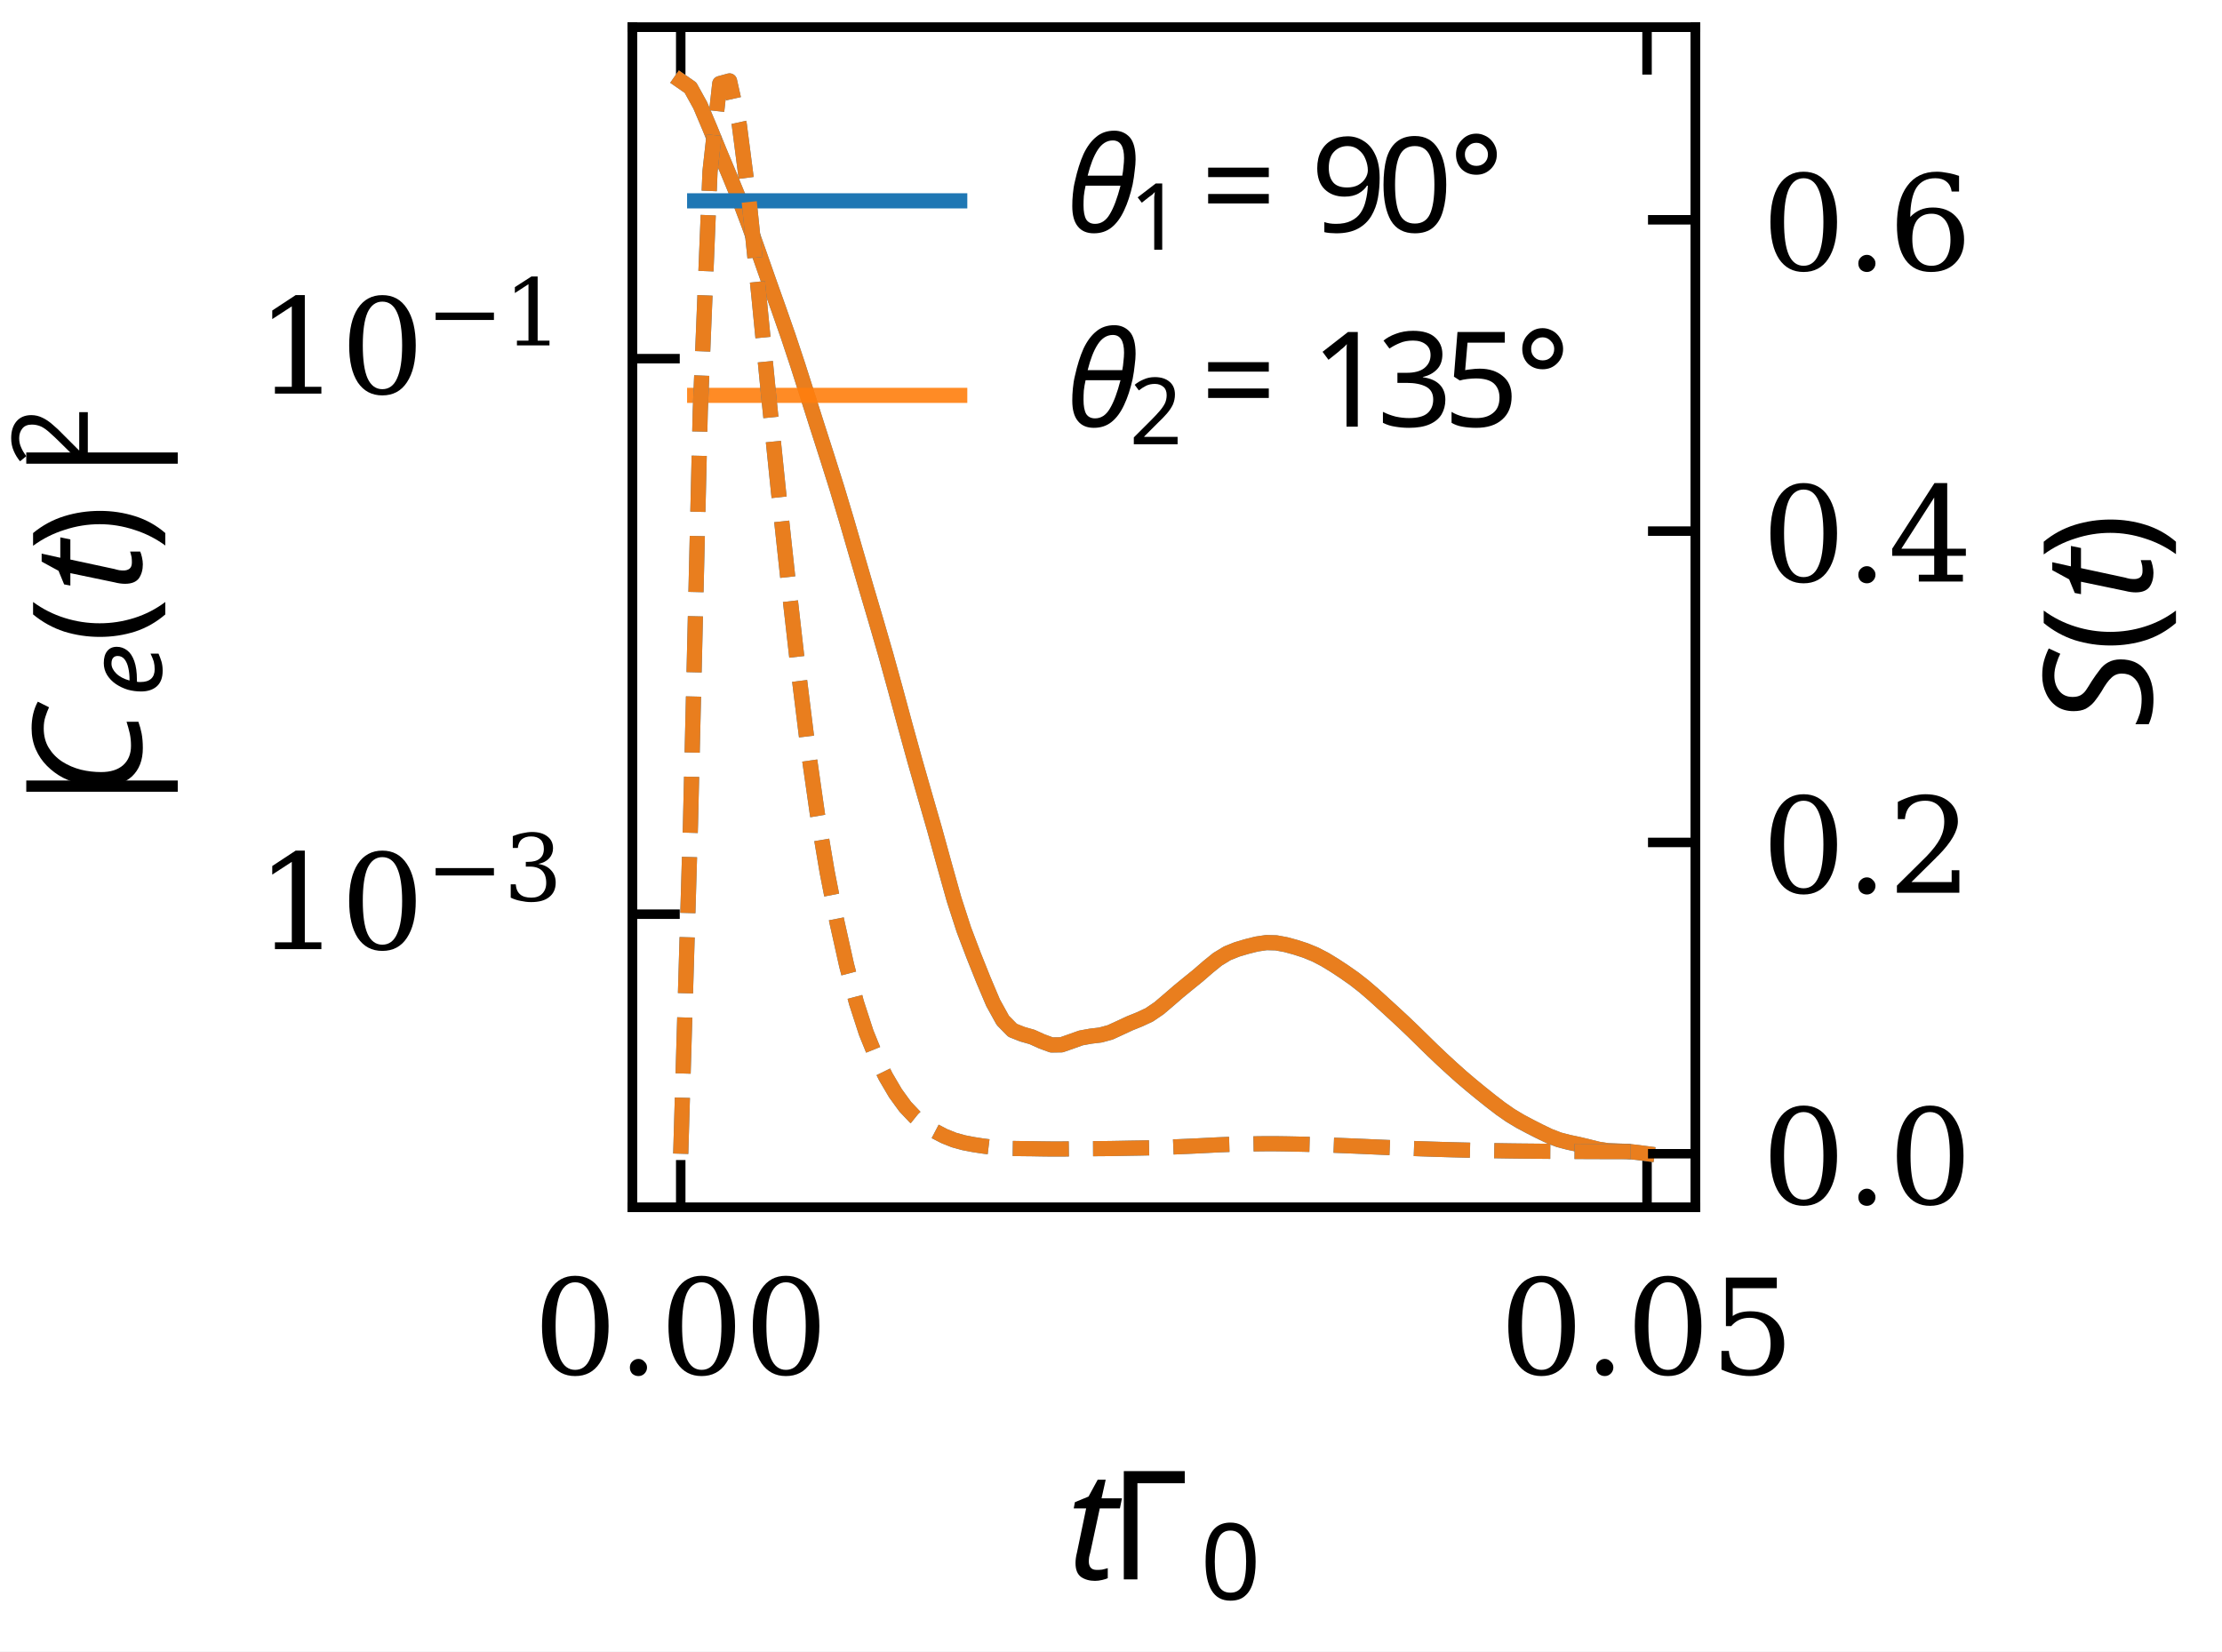
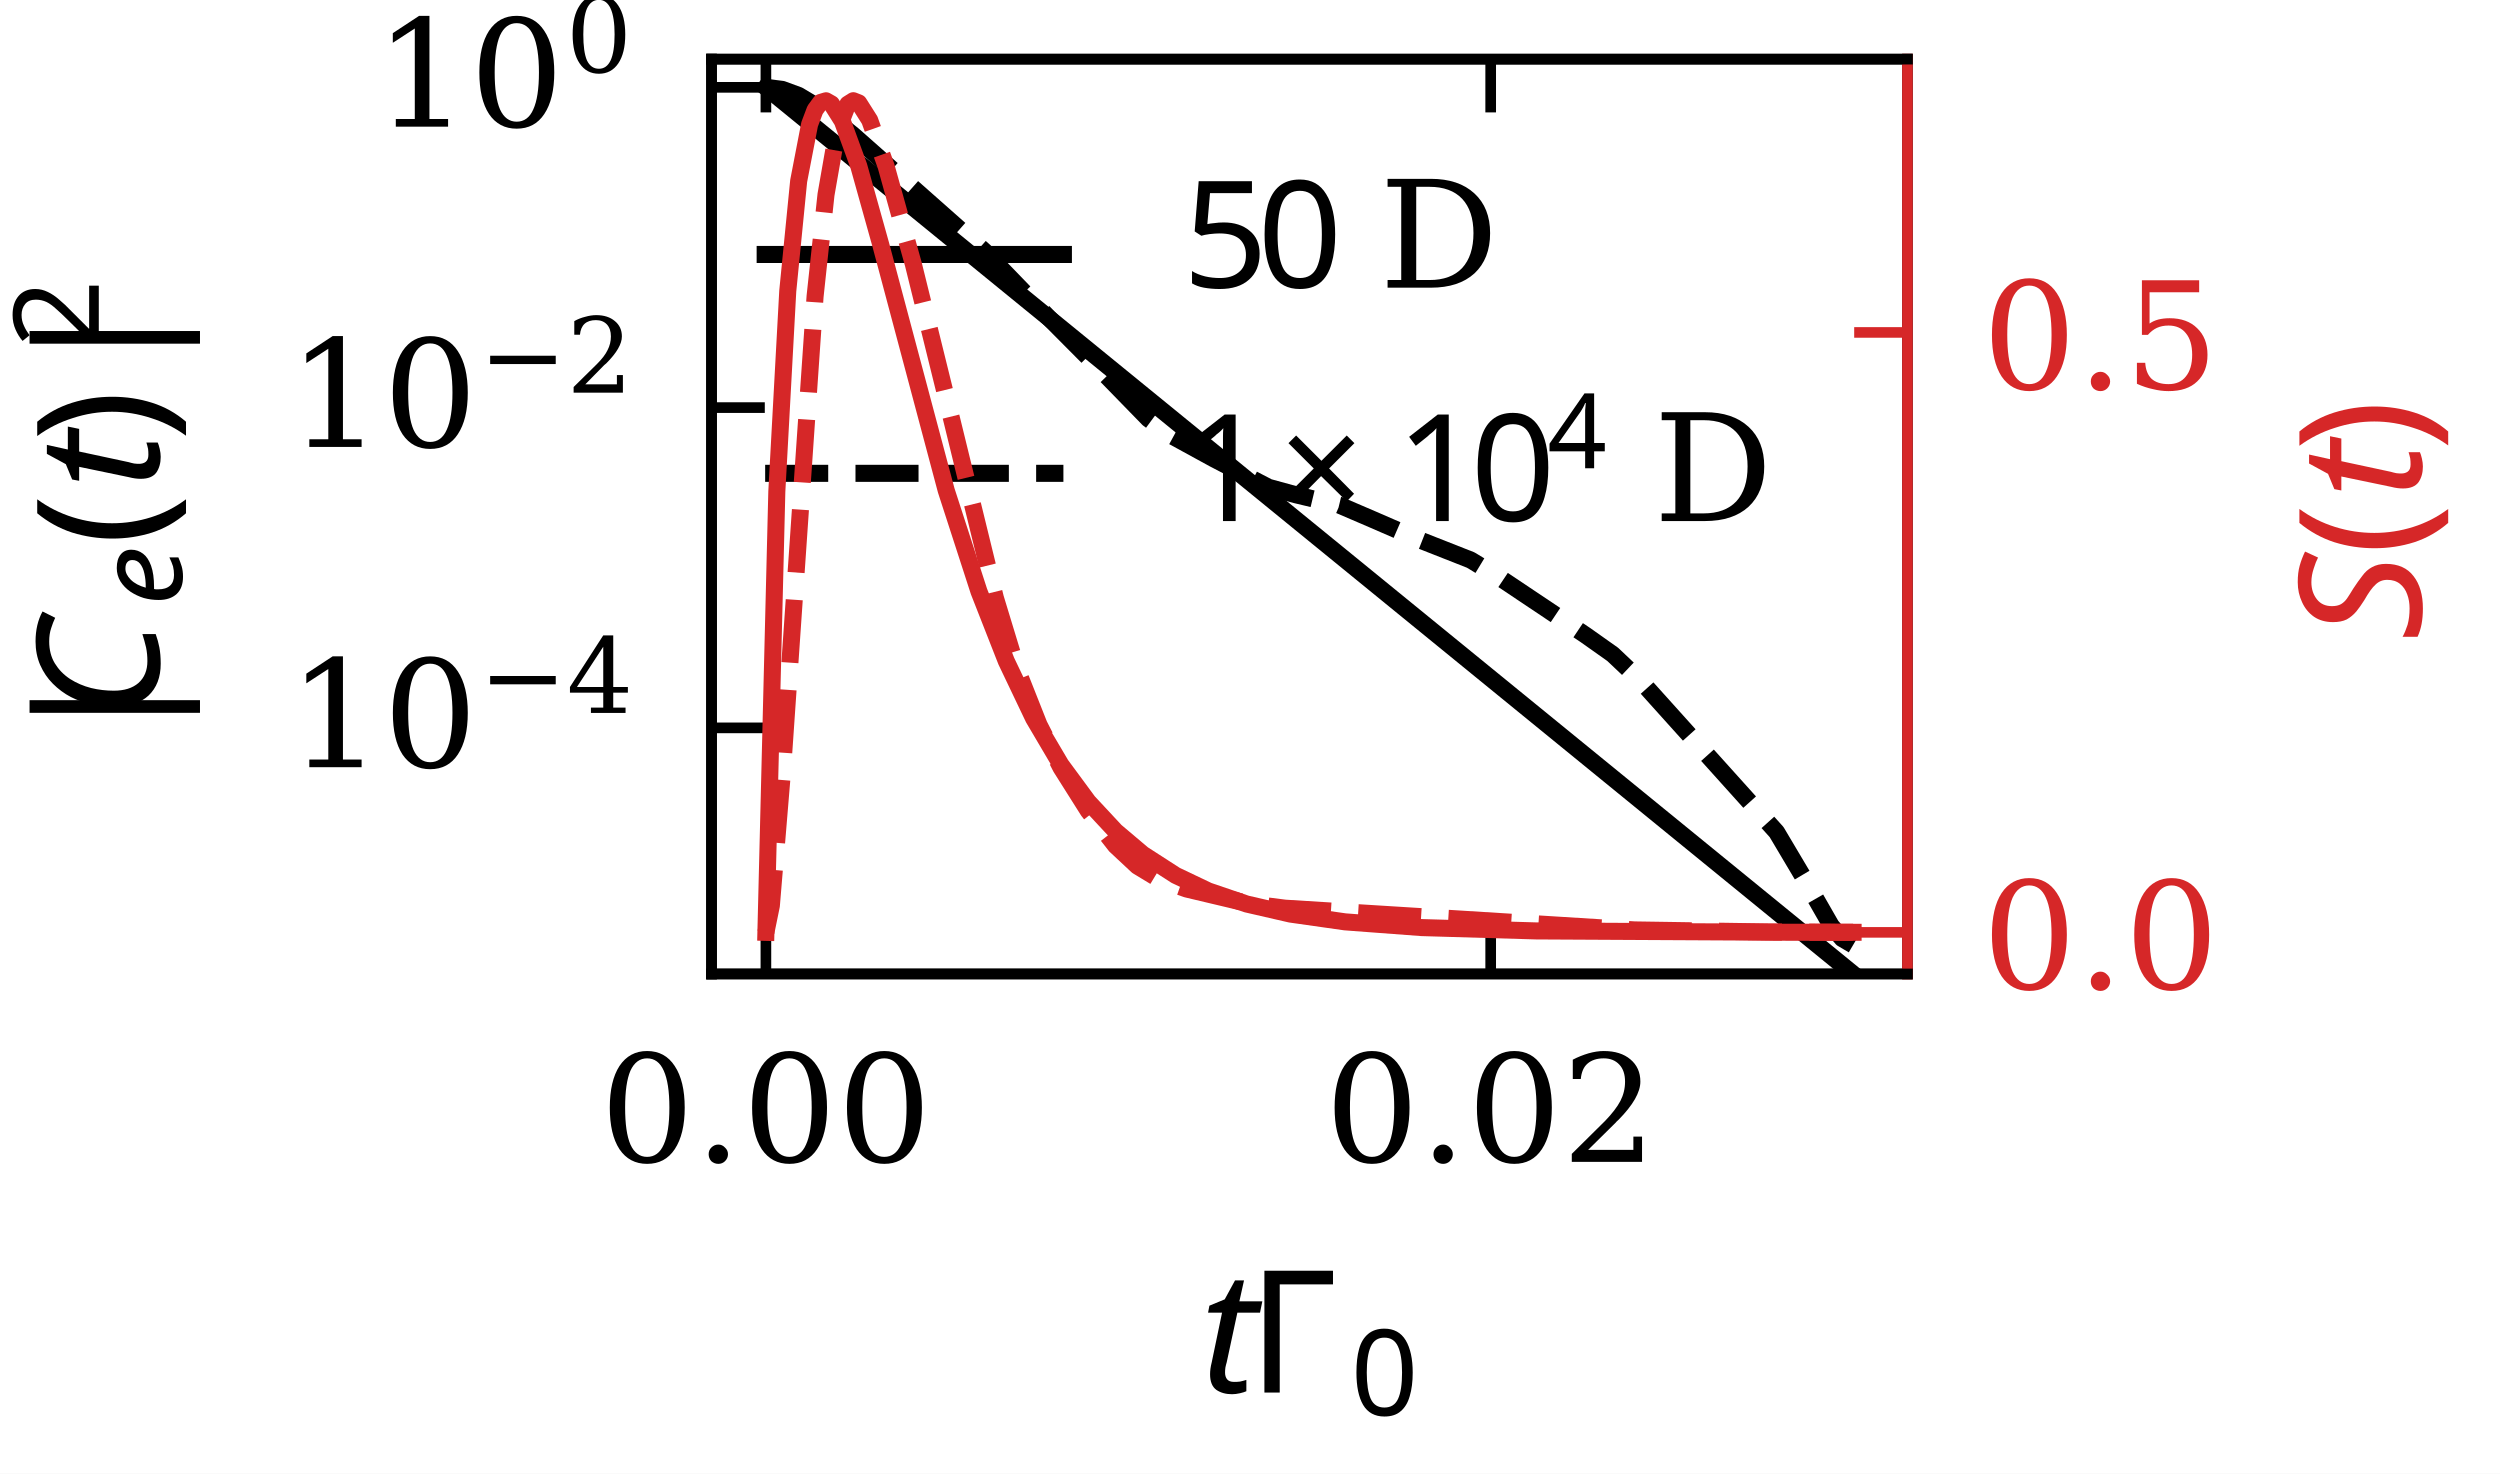
- <svg xmlns="http://www.w3.org/2000/svg" xmlns:xlink="http://www.w3.org/1999/xlink" width="117.352pt" height="87.234pt" viewBox="0 0 117.352 87.234" version="1.1">
+ <svg xmlns="http://www.w3.org/2000/svg" xmlns:xlink="http://www.w3.org/1999/xlink" width="117.352pt" height="69.175pt" viewBox="0 0 117.352 69.175" version="1.1">
  <defs>
    <style type="text/css">*{stroke-linejoin: round; stroke-linecap: butt}</style>
  </defs>
  <g id="figure_1">
    <g id="patch_1">
-       <path d="M 0 87.234  L 117.352 87.234  L 117.352 0  L 0 0  z " style="fill: #ffffff" />
+       <path d="M 0 69.175  L 117.352 69.175  L 117.352 0  L 0 0  z " style="fill: #ffffff" />
    </g>
    <g id="axes_1">
      <g id="patch_2">
-         <path d="M 33.4 63.777  L 89.537 63.777  L 89.537 1.44  L 33.4 1.44  z " style="fill: #ffffff" />
+         <path d="M 33.4 45.718  L 89.537 45.718  L 89.537 2.776  L 33.4 2.776  z " style="fill: #ffffff" />
      </g>
      <g id="matplotlib.axis_1">
        <g id="xtick_1">
          <g id="line2d_1">
            <defs>
-               <path id="mc54141e292" d="M 0 0  L 0 -2.5  " style="stroke: #000000; stroke-width: 0.5" />
-             </defs>
-             <g>
-               <use xlink:href="#mc54141e292" x="35.952" y="63.777" style="stroke: #000000; stroke-width: 0.5" />
+               <path id="mc63325182b" d="M 0 0  L 0 -2.5  " style="stroke: #000000; stroke-width: 0.5" />
+             </defs>
+             <g>
+               <use xlink:href="#mc63325182b" x="35.952" y="45.718" style="stroke: #000000; stroke-width: 0.5" />
            </g>
          </g>
          <g id="line2d_2">
            <defs>
-               <path id="mb55adcf1a8" d="M 0 0  L 0 2.5  " style="stroke: #000000; stroke-width: 0.5" />
-             </defs>
-             <g>
-               <use xlink:href="#mb55adcf1a8" x="35.952" y="1.44" style="stroke: #000000; stroke-width: 0.5" />
+               <path id="mea30651f8a" d="M 0 0  L 0 2.5  " style="stroke: #000000; stroke-width: 0.5" />
+             </defs>
+             <g>
+               <use xlink:href="#mea30651f8a" x="35.952" y="2.776" style="stroke: #000000; stroke-width: 0.5" />
            </g>
          </g>
          <g id="text_1">
-             <text style="font-size: 7px; font-family: 'DejaVu Serif', 'Bitstream Vera Serif', 'Computer Modern Roman', 'New Century Schoolbook', 'Century Schoolbook L', 'Utopia', 'ITC Bookman', 'Bookman', 'Nimbus Roman No9 L', 'Times New Roman', 'Times', 'Palatino', 'Charter', serif; text-anchor: middle" x="35.952" y="72.596" transform="rotate(-0 35.95169 72.59557)">0.00</text>
+             <text style="font-size: 7px; font-family: 'DejaVu Serif', 'Bitstream Vera Serif', 'Computer Modern Roman', 'New Century Schoolbook', 'Century Schoolbook L', 'Utopia', 'ITC Bookman', 'Bookman', 'Nimbus Roman No9 L', 'Times New Roman', 'Times', 'Palatino', 'Charter', serif; text-anchor: middle" x="35.952" y="54.536" transform="rotate(-0 35.95169 54.53642)">0.00</text>
          </g>
        </g>
        <g id="xtick_2">
          <g id="line2d_3">
            <g>
-               <use xlink:href="#mc54141e292" x="86.986" y="63.777" style="stroke: #000000; stroke-width: 0.5" />
+               <use xlink:href="#mc63325182b" x="69.974" y="45.718" style="stroke: #000000; stroke-width: 0.5" />
            </g>
          </g>
          <g id="line2d_4">
            <g>
-               <use xlink:href="#mb55adcf1a8" x="86.986" y="1.44" style="stroke: #000000; stroke-width: 0.5" />
+               <use xlink:href="#mea30651f8a" x="69.974" y="2.776" style="stroke: #000000; stroke-width: 0.5" />
            </g>
          </g>
          <g id="text_2">
-             <text style="font-size: 7px; font-family: 'DejaVu Serif', 'Bitstream Vera Serif', 'Computer Modern Roman', 'New Century Schoolbook', 'Century Schoolbook L', 'Utopia', 'ITC Bookman', 'Bookman', 'Nimbus Roman No9 L', 'Times New Roman', 'Times', 'Palatino', 'Charter', serif; text-anchor: middle" x="86.986" y="72.596" transform="rotate(-0 86.98558 72.59557)">0.05</text>
+             <text style="font-size: 7px; font-family: 'DejaVu Serif', 'Bitstream Vera Serif', 'Computer Modern Roman', 'New Century Schoolbook', 'Century Schoolbook L', 'Utopia', 'ITC Bookman', 'Bookman', 'Nimbus Roman No9 L', 'Times New Roman', 'Times', 'Palatino', 'Charter', serif; text-anchor: middle" x="69.974" y="54.536" transform="rotate(-0 69.97428 54.53642)">0.02</text>
          </g>
        </g>
        <g id="text_3">
-           <g transform="translate(56.34864 84.1301)">
+           <g transform="translate(56.34864 66.07095)">
            <text>
              <tspan x="0" y="-0.703" style="font-style: italic; font-size: 8px; font-family: 'STIXGeneral'">t</tspan>
              <tspan x="2.224" y="-0.703" style="font-size: 8px; font-family: 'STIXGeneral'">Γ</tspan>
              <tspan x="7.044" y="0.356" style="font-size: 5.6px; font-family: 'STIXGeneral'">0</tspan>
            </text>
          </g>
        </g>
      </g>
      <g id="matplotlib.axis_2">
        <g id="ytick_1">
          <g id="line2d_5">
            <defs>
-               <path id="m7a9b49a93d" d="M 0 0  L 2.5 0  " style="stroke: #000000; stroke-width: 0.5" />
-             </defs>
-             <g>
-               <use xlink:href="#m7a9b49a93d" x="33.4" y="48.289" style="stroke: #000000; stroke-width: 0.5" />
+               <path id="md74d21d786" d="M 0 0  L 2.5 0  " style="stroke: #000000; stroke-width: 0.5" />
+             </defs>
+             <g>
+               <use xlink:href="#md74d21d786" x="33.4" y="34.166" style="stroke: #000000; stroke-width: 0.5" />
            </g>
          </g>
          <g id="text_4">
-             <g transform="translate(13.52 50.94796)">
+             <g transform="translate(13.52 36.82565)">
              <text>
                <tspan x="0" y="-0.809" style="font-size: 7px; font-family: 'DejaVu Serif'">1</tspan>
                <tspan x="4.454" y="-0.809" style="font-size: 7px; font-family: 'DejaVu Serif'">0</tspan>
                <tspan x="8.971" y="-3.358" style="font-size: 4.9px; font-family: 'DejaVu Serif'">−</tspan>
-                 <tspan x="13.077" y="-3.358" style="font-size: 4.9px; font-family: 'DejaVu Serif'">3</tspan>
+                 <tspan x="13.077" y="-3.358" style="font-size: 4.9px; font-family: 'DejaVu Serif'">4</tspan>
              </text>
            </g>
          </g>
        </g>
        <g id="ytick_2">
          <g id="line2d_6">
            <g>
-               <use xlink:href="#m7a9b49a93d" x="33.4" y="18.945" style="stroke: #000000; stroke-width: 0.5" />
+               <use xlink:href="#md74d21d786" x="33.4" y="19.133" style="stroke: #000000; stroke-width: 0.5" />
            </g>
          </g>
          <g id="text_5">
-             <g transform="translate(13.52 21.60461)">
+             <g transform="translate(13.52 21.79228)">
              <text>
                <tspan x="0" y="-0.809" style="font-size: 7px; font-family: 'DejaVu Serif'">1</tspan>
                <tspan x="4.454" y="-0.809" style="font-size: 7px; font-family: 'DejaVu Serif'">0</tspan>
                <tspan x="8.971" y="-3.358" style="font-size: 4.9px; font-family: 'DejaVu Serif'">−</tspan>
-                 <tspan x="13.077" y="-3.358" style="font-size: 4.9px; font-family: 'DejaVu Serif'">1</tspan>
+                 <tspan x="13.077" y="-3.358" style="font-size: 4.9px; font-family: 'DejaVu Serif'">2</tspan>
              </text>
            </g>
          </g>
        </g>
-         <g id="text_6">
-           <g transform="translate(7.85625 43.72833) rotate(-90)">
+         <g id="ytick_3">
+           <g id="line2d_7">
+             <g>
+               <use xlink:href="#md74d21d786" x="33.4" y="4.099" style="stroke: #000000; stroke-width: 0.5" />
+             </g>
+           </g>
+           <g id="text_6">
+             <g transform="translate(17.58 6.758906)">
+               <text>
+                 <tspan x="0" y="-0.809" style="font-size: 7px; font-family: 'DejaVu Serif'">1</tspan>
+                 <tspan x="4.454" y="-0.809" style="font-size: 7px; font-family: 'DejaVu Serif'">0</tspan>
+                 <tspan x="8.971" y="-3.358" style="font-size: 4.9px; font-family: 'DejaVu Serif'">0</tspan>
+               </text>
+             </g>
+           </g>
+         </g>
+         <g id="text_7">
+           <g transform="translate(7.85625 35.36667) rotate(-90)">
            <text>
              <tspan x="0" y="-0.391" style="font-size: 8px; font-family: 'STIXGeneral'">|</tspan>
              <tspan x="9.775" y="-0.391" style="font-size: 8px; font-family: 'STIXGeneral'">(</tspan>
              <tspan x="14.663" y="-0.391" style="font-size: 8px; font-family: 'STIXGeneral'">)</tspan>
              <tspan x="17.327" y="-0.391" style="font-size: 8px; font-family: 'STIXGeneral'">|</tspan>
              <tspan x="1.6" y="-0.391" style="font-style: italic; font-size: 8px; font-family: 'STIXGeneral'">C</tspan>
              <tspan x="12.439" y="-0.391" style="font-style: italic; font-size: 8px; font-family: 'STIXGeneral'">t</tspan>
              <tspan x="6.936" y="0.669" style="font-style: italic; font-size: 5.6px; font-family: 'STIXGeneral'">e</tspan>
              <tspan x="19.051" y="-3.216" style="font-size: 5.6px; font-family: 'STIXGeneral'">2</tspan>
            </text>
          </g>
        </g>
      </g>
-       <g id="line2d_7">
-         <path d="M 35.952 4.273  L 36.467 4.632  L 36.983 5.566  L 37.498 6.785  L 38.014 8.049  L 38.529 9.28  L 39.045 10.539  L 39.56 11.902  L 40.076 13.355  L 40.591 14.824  L 41.107 16.274  L 41.622 17.748  L 42.138 19.301  L 42.653 20.919  L 43.169 22.542  L 43.684 24.147  L 44.2 25.784  L 44.715 27.502  L 45.231 29.279  L 45.746 31.046  L 46.262 32.789  L 46.777 34.569  L 47.293 36.435  L 47.808 38.345  L 48.324 40.212  L 48.839 42.011  L 49.355 43.8  L 49.87 45.67  L 50.386 47.509  L 50.901 49.101  L 51.417 50.463  L 51.932 51.751  L 52.447 52.969  L 52.963 53.903  L 53.478 54.427  L 53.994 54.631  L 54.509 54.777  L 55.025 55.011  L 55.54 55.199  L 56.056 55.192  L 56.571 55.012  L 57.087 54.828  L 57.602 54.734  L 58.118 54.673  L 58.633 54.533  L 59.149 54.296  L 59.664 54.056  L 60.18 53.848  L 60.695 53.609  L 61.211 53.259  L 61.726 52.821  L 62.242 52.374  L 62.757 51.952  L 63.273 51.534  L 63.788 51.087  L 64.304 50.669  L 64.819 50.356  L 65.335 50.149  L 65.85 49.997  L 66.366 49.868  L 66.881 49.791  L 67.397 49.804  L 67.912 49.899  L 68.428 50.04  L 68.943 50.207  L 69.459 50.418  L 69.974 50.685  L 70.49 51  L 71.005 51.34  L 71.521 51.702  L 72.036 52.104  L 72.552 52.548  L 73.067 53.017  L 73.583 53.489  L 74.098 53.966  L 74.614 54.459  L 75.129 54.964  L 75.645 55.469  L 76.16 55.958  L 76.676 56.433  L 77.191 56.894  L 77.707 57.332  L 78.222 57.754  L 78.738 58.166  L 79.253 58.562  L 79.769 58.921  L 80.284 59.23  L 80.8 59.505  L 81.315 59.767  L 81.831 60.015  L 82.346 60.212  L 82.862 60.345  L 83.377 60.453  L 83.893 60.577  L 84.408 60.705  L 84.924 60.784  L 85.439 60.805  L 85.955 60.82  L 86.47 60.876  L 86.986 60.943  " clip-path="url(#pf92f14fbe6)" style="fill: none; stroke: #1f77b4; stroke-width: 0.8; stroke-linecap: square" />
-       </g>
      <g id="line2d_8">
-         <path d="M 35.952 4.273  L 36.467 4.632  L 36.983 5.566  L 37.498 6.784  L 38.014 8.048  L 38.529 9.279  L 39.045 10.538  L 39.56 11.9  L 40.076 13.354  L 40.591 14.822  L 41.107 16.271  L 41.622 17.745  L 42.138 19.297  L 42.653 20.916  L 43.169 22.537  L 43.684 24.142  L 44.2 25.779  L 44.715 27.497  L 45.231 29.273  L 45.746 31.039  L 46.262 32.782  L 46.777 34.561  L 47.293 36.427  L 47.808 38.335  L 48.324 40.202  L 48.839 42.001  L 49.355 43.789  L 49.87 45.658  L 50.386 47.497  L 50.901 49.089  L 51.417 50.452  L 51.932 51.741  L 52.447 52.96  L 52.963 53.895  L 53.478 54.421  L 53.994 54.626  L 54.509 54.774  L 55.025 55.008  L 55.54 55.197  L 56.056 55.19  L 56.571 55.01  L 57.087 54.826  L 57.602 54.733  L 58.118 54.672  L 58.633 54.531  L 59.149 54.295  L 59.664 54.055  L 60.18 53.847  L 60.695 53.608  L 61.211 53.258  L 61.726 52.819  L 62.242 52.373  L 62.757 51.951  L 63.273 51.533  L 63.788 51.086  L 64.304 50.667  L 64.819 50.355  L 65.335 50.147  L 65.85 49.996  L 66.366 49.866  L 66.881 49.79  L 67.397 49.802  L 67.912 49.897  L 68.428 50.038  L 68.943 50.205  L 69.459 50.416  L 69.974 50.683  L 70.49 50.998  L 71.005 51.337  L 71.521 51.699  L 72.036 52.101  L 72.552 52.545  L 73.067 53.013  L 73.583 53.486  L 74.098 53.962  L 74.614 54.455  L 75.129 54.96  L 75.645 55.465  L 76.16 55.954  L 76.676 56.429  L 77.191 56.889  L 77.707 57.327  L 78.222 57.75  L 78.738 58.161  L 79.253 58.558  L 79.769 58.917  L 80.284 59.226  L 80.8 59.501  L 81.315 59.763  L 81.831 60.012  L 82.346 60.208  L 82.862 60.342  L 83.377 60.45  L 83.893 60.574  L 84.408 60.703  L 84.924 60.782  L 85.439 60.802  L 85.955 60.817  L 86.47 60.873  L 86.986 60.941  " clip-path="url(#pf92f14fbe6)" style="fill: none; stroke: #ff7f0e; stroke-opacity: 0.9; stroke-width: 0.8; stroke-linecap: square" />
+         <path d="M 35.952 4.099  L 86.986 45.718  L 86.986 45.718  " clip-path="url(#pa9813d3aac)" style="fill: none; stroke: #000000; stroke-width: 0.8; stroke-linecap: square" />
+       </g>
+       <g id="line2d_9">
+         <path d="M 35.952 4.099  L 36.721 4.196  L 37.49 4.479  L 38.516 5.097  L 40.055 6.344  L 46.21 11.79  L 49.287 14.975  L 51.852 17.555  L 53.903 19.66  L 54.929 20.417  L 56.981 21.54  L 59.545 22.874  L 60.828 23.225  L 62.879 23.715  L 64.418 24.376  L 66.726 25.379  L 69.034 26.288  L 70.316 27.064  L 74.419 29.809  L 75.702 30.717  L 76.984 31.931  L 83.395 39.058  L 84.678 41.22  L 85.96 43.456  L 86.473 44.058  L 86.986 44.36  L 86.986 44.36  " clip-path="url(#pa9813d3aac)" style="fill: none; stroke-dasharray: 2.96,1.28; stroke-dashoffset: 0; stroke: #000000; stroke-width: 0.8" />
      </g>
      <g id="patch_3">
-         <path d="M 33.4 63.777  L 33.4 1.44  " style="fill: none; stroke: #000000; stroke-width: 0.5; stroke-linejoin: miter; stroke-linecap: square" />
+         <path d="M 33.4 45.718  L 33.4 2.776  " style="fill: none; stroke: #000000; stroke-width: 0.5; stroke-linejoin: miter; stroke-linecap: square" />
      </g>
      <g id="patch_4">
-         <path d="M 89.537 63.777  L 89.537 1.44  " style="fill: none; stroke: #000000; stroke-width: 0.5; stroke-linejoin: miter; stroke-linecap: square" />
+         <path d="M 89.537 45.718  L 89.537 2.776  " style="fill: none; stroke: #000000; stroke-width: 0.5; stroke-linejoin: miter; stroke-linecap: square" />
      </g>
      <g id="patch_5">
-         <path d="M 33.4 63.777  L 89.537 63.777  " style="fill: none; stroke: #000000; stroke-width: 0.5; stroke-linejoin: miter; stroke-linecap: square" />
+         <path d="M 33.4 45.718  L 89.537 45.718  " style="fill: none; stroke: #000000; stroke-width: 0.5; stroke-linejoin: miter; stroke-linecap: square" />
      </g>
      <g id="patch_6">
-         <path d="M 33.4 1.44  L 89.537 1.44  " style="fill: none; stroke: #000000; stroke-width: 0.5; stroke-linejoin: miter; stroke-linecap: square" />
+         <path d="M 33.4 2.776  L 89.537 2.776  " style="fill: none; stroke: #000000; stroke-width: 0.5; stroke-linejoin: miter; stroke-linecap: square" />
      </g>
      <g id="legend_1">
-         <g id="line2d_9">
-           <path d="M 36.687 10.609  L 43.687 10.609  L 50.687 10.609  " style="fill: none; stroke: #1f77b4; stroke-width: 0.8; stroke-linecap: square" />
-         </g>
-         <g id="text_7">
-           <g transform="translate(56.28727 13.05891)">
-             <text>
-               <tspan x="0" y="-0.797" style="font-style: italic; font-size: 7px; font-family: 'STIXGeneral'">θ</tspan>
-               <tspan x="3.36" y="0.131" style="font-size: 4.9px; font-family: 'STIXGeneral'">1</tspan>
-               <tspan x="7.13" y="-0.797" style="font-size: 7px; font-family: 'STIXGeneral'">=</tspan>
-               <tspan x="12.936" y="-0.797" style="font-size: 7px; font-family: 'STIXGeneral'">9</tspan>
-               <tspan x="16.436" y="-0.797" style="font-size: 7px; font-family: 'STIXGeneral'">0</tspan>
-               <tspan x="19.936" y="-0.797" style="font-size: 7px; font-family: 'DejaVu Serif'">°</tspan>
-             </text>
-           </g>
-         </g>
        <g id="line2d_10">
-           <path d="M 36.687 20.884  L 43.687 20.884  L 50.687 20.884  " style="fill: none; stroke: #ff7f0e; stroke-opacity: 0.9; stroke-width: 0.8; stroke-linecap: square" />
+           <path d="M 35.917 11.945  L 42.917 11.945  L 49.917 11.945  " style="fill: none; stroke: #000000; stroke-width: 0.8; stroke-linecap: square" />
        </g>
        <g id="text_8">
-           <g transform="translate(56.28727 23.33359)">
-             <text>
-               <tspan x="0" y="-0.797" style="font-style: italic; font-size: 7px; font-family: 'STIXGeneral'">θ</tspan>
-               <tspan x="3.36" y="0.131" style="font-size: 4.9px; font-family: 'STIXGeneral'">2</tspan>
-               <tspan x="7.13" y="-0.797" style="font-size: 7px; font-family: 'STIXGeneral'">=</tspan>
-               <tspan x="12.936" y="-0.797" style="font-size: 7px; font-family: 'STIXGeneral'">1</tspan>
-               <tspan x="16.436" y="-0.797" style="font-size: 7px; font-family: 'STIXGeneral'">3</tspan>
-               <tspan x="19.936" y="-0.797" style="font-size: 7px; font-family: 'STIXGeneral'">5</tspan>
-               <tspan x="23.436" y="-0.797" style="font-size: 7px; font-family: 'DejaVu Serif'">°</tspan>
+           <g transform="translate(55.51727 14.39474)">
+             <text>
+               <tspan x="0" y="-0.891" style="font-size: 7px; font-family: 'STIXGeneral'">5</tspan>
+               <tspan x="3.5" y="-0.891" style="font-size: 7px; font-family: 'STIXGeneral'">0</tspan>
+               <tspan x="7" y="-0.891" style="font-size: 7px; font-family: 'DejaVu Serif'"> </tspan>
+               <tspan x="9.225" y="-0.891" style="font-size: 7px; font-family: 'DejaVu Serif'">D</tspan>
+             </text>
+           </g>
+         </g>
+         <g id="line2d_11">
+           <path d="M 35.917 22.219  L 42.917 22.219  L 49.917 22.219  " style="fill: none; stroke-dasharray: 2.96,1.28; stroke-dashoffset: 0; stroke: #000000; stroke-width: 0.8" />
+         </g>
+         <g id="text_9">
+           <g transform="translate(55.51727 24.66942)">
+             <text>
+               <tspan x="0" y="-0.211" style="font-size: 7px; font-family: 'STIXGeneral'">1</tspan>
+               <tspan x="4.511" y="-0.211" style="font-size: 7px; font-family: 'STIXGeneral'">×</tspan>
+               <tspan x="10.002" y="-0.211" style="font-size: 7px; font-family: 'STIXGeneral'">1</tspan>
+               <tspan x="13.502" y="-0.211" style="font-size: 7px; font-family: 'STIXGeneral'">0</tspan>
+               <tspan x="17.11" y="-2.686" style="font-size: 4.9px; font-family: 'STIXGeneral'">4</tspan>
+               <tspan x="19.869" y="-0.211" style="font-size: 7px; font-family: 'DejaVu Serif'"> </tspan>
+               <tspan x="22.094" y="-0.211" style="font-size: 7px; font-family: 'DejaVu Serif'">D</tspan>
            </text>
          </g>
        </g>
      </g>
    </g>
    <g id="axes_2">
      <g id="matplotlib.axis_3">
-         <g id="ytick_3">
-           <g id="line2d_11">
-             <defs>
-               <path id="m9506242d83" d="M 0 0  L -2.5 0  " style="stroke: #000000; stroke-width: 0.5" />
-             </defs>
-             <g>
-               <use xlink:href="#m9506242d83" x="89.537" y="60.943" style="stroke: #000000; stroke-width: 0.5" />
-             </g>
-           </g>
-           <g id="text_9">
-             <text style="font-size: 7px; font-family: 'DejaVu Serif', 'Bitstream Vera Serif', 'Computer Modern Roman', 'New Century Schoolbook', 'Century Schoolbook L', 'Utopia', 'ITC Bookman', 'Bookman', 'Nimbus Roman No9 L', 'Times New Roman', 'Times', 'Palatino', 'Charter', serif; text-anchor: start" x="93.037" y="63.603" transform="rotate(-0 93.03727 63.60263)">0.0</text>
-           </g>
-         </g>
        <g id="ytick_4">
          <g id="line2d_12">
-             <g>
-               <use xlink:href="#m9506242d83" x="89.537" y="44.499" style="stroke: #000000; stroke-width: 0.5" />
+             <defs>
+               <path id="m7b06b5f852" d="M 0 0  L -2.5 0  " style="stroke: #d62728; stroke-width: 0.5" />
+             </defs>
+             <g>
+               <use xlink:href="#m7b06b5f852" x="89.537" y="43.766" style="fill: #d62728; stroke: #d62728; stroke-width: 0.5" />
            </g>
          </g>
          <g id="text_10">
-             <text style="font-size: 7px; font-family: 'DejaVu Serif', 'Bitstream Vera Serif', 'Computer Modern Roman', 'New Century Schoolbook', 'Century Schoolbook L', 'Utopia', 'ITC Bookman', 'Bookman', 'Nimbus Roman No9 L', 'Times New Roman', 'Times', 'Palatino', 'Charter', serif; text-anchor: start" x="93.037" y="47.159" transform="rotate(-0 93.03727 47.1587)">0.2</text>
+             <text style="font-size: 7px; font-family: 'DejaVu Serif', 'Bitstream Vera Serif', 'Computer Modern Roman', 'New Century Schoolbook', 'Century Schoolbook L', 'Utopia', 'ITC Bookman', 'Bookman', 'Nimbus Roman No9 L', 'Times New Roman', 'Times', 'Palatino', 'Charter', serif; text-anchor: start; fill: #d62728" x="93.037" y="46.425" transform="rotate(-0 93.03727 46.42508)">0.0</text>
          </g>
        </g>
        <g id="ytick_5">
          <g id="line2d_13">
            <g>
-               <use xlink:href="#m9506242d83" x="89.537" y="28.055" style="stroke: #000000; stroke-width: 0.5" />
+               <use xlink:href="#m7b06b5f852" x="89.537" y="15.605" style="fill: #d62728; stroke: #d62728; stroke-width: 0.5" />
            </g>
          </g>
          <g id="text_11">
-             <text style="font-size: 7px; font-family: 'DejaVu Serif', 'Bitstream Vera Serif', 'Computer Modern Roman', 'New Century Schoolbook', 'Century Schoolbook L', 'Utopia', 'ITC Bookman', 'Bookman', 'Nimbus Roman No9 L', 'Times New Roman', 'Times', 'Palatino', 'Charter', serif; text-anchor: start" x="93.037" y="30.715" transform="rotate(-0 93.03727 30.71478)">0.4</text>
-           </g>
-         </g>
-         <g id="ytick_6">
-           <g id="line2d_14">
-             <g>
-               <use xlink:href="#m9506242d83" x="89.537" y="11.611" style="stroke: #000000; stroke-width: 0.5" />
-             </g>
-           </g>
-           <g id="text_12">
-             <text style="font-size: 7px; font-family: 'DejaVu Serif', 'Bitstream Vera Serif', 'Computer Modern Roman', 'New Century Schoolbook', 'Century Schoolbook L', 'Utopia', 'ITC Bookman', 'Bookman', 'Nimbus Roman No9 L', 'Times New Roman', 'Times', 'Palatino', 'Charter', serif; text-anchor: start" x="93.037" y="14.271" transform="rotate(-0 93.03727 14.27085)">0.6</text>
-           </g>
-         </g>
-         <g id="text_13">
-           <g transform="translate(114.2482 38.40833) rotate(-90)">
-             <text>
-               <tspan x="0" y="-0.594" style="font-style: italic; font-size: 8px; font-family: 'STIXGeneral'">S</tspan>
-               <tspan x="6.664" y="-0.594" style="font-style: italic; font-size: 8px; font-family: 'STIXGeneral'">t</tspan>
-               <tspan x="4" y="-0.594" style="font-size: 8px; font-family: 'STIXGeneral'">(</tspan>
-               <tspan x="8.888" y="-0.594" style="font-size: 8px; font-family: 'STIXGeneral'">)</tspan>
-             </text>
-           </g>
-         </g>
+             <text style="font-size: 7px; font-family: 'DejaVu Serif', 'Bitstream Vera Serif', 'Computer Modern Roman', 'New Century Schoolbook', 'Century Schoolbook L', 'Utopia', 'ITC Bookman', 'Bookman', 'Nimbus Roman No9 L', 'Times New Roman', 'Times', 'Palatino', 'Charter', serif; text-anchor: start; fill: #d62728" x="93.037" y="18.265" transform="rotate(-0 93.03727 18.26451)">0.5</text>
+           </g>
+         </g>
+         <g id="text_12">
+           <g style="fill: #d62728" transform="translate(114.2482 30.04667) rotate(-90)">
+             <text>
+               <tspan x="0" y="-0.594" style="font-style: italic; font-size: 8px; font-family: 'STIXGeneral'; fill: #d62728">S</tspan>
+               <tspan x="6.664" y="-0.594" style="font-style: italic; font-size: 8px; font-family: 'STIXGeneral'; fill: #d62728">t</tspan>
+               <tspan x="4" y="-0.594" style="font-size: 8px; font-family: 'STIXGeneral'; fill: #d62728">(</tspan>
+               <tspan x="8.888" y="-0.594" style="font-size: 8px; font-family: 'STIXGeneral'; fill: #d62728">)</tspan>
+             </text>
+           </g>
+         </g>
+       </g>
+       <g id="line2d_14">
+         <path d="M 35.952 43.766  L 36.465 23.069  L 36.978 13.663  L 37.49 8.496  L 38.003 5.838  L 38.26 5.158  L 38.516 4.809  L 38.773 4.731  L 39.029 4.876  L 39.542 5.689  L 40.311 7.793  L 41.337 11.464  L 44.415 23.017  L 45.953 27.763  L 47.236 31.033  L 48.518 33.721  L 49.8 35.896  L 51.082 37.635  L 52.365 39.014  L 53.647 40.098  L 55.186 41.09  L 56.724 41.823  L 58.519 42.435  L 60.571 42.907  L 63.136 43.272  L 66.726 43.541  L 72.111 43.698  L 83.908 43.761  L 86.986 43.763  L 86.986 43.763  " clip-path="url(#pa9813d3aac)" style="fill: none; stroke: #d62728; stroke-width: 0.8; stroke-linecap: square" />
      </g>
      <g id="line2d_15">
-         <path d="M 35.952 60.943  L 36.467 43.514  L 36.983 21.738  L 37.498 9.055  L 38.014 4.414  L 38.529 4.274  L 39.045 6.589  L 39.56 10.577  L 40.076 15.593  L 40.591 20.856  L 41.107 25.892  L 41.622 30.665  L 42.138 35.209  L 42.653 39.382  L 43.169 42.998  L 43.684 46.054  L 44.2 48.692  L 44.715 51  L 45.231 52.961  L 45.746 54.55  L 46.262 55.822  L 46.777 56.872  L 47.293 57.75  L 47.808 58.459  L 48.324 59.005  L 48.839 59.419  L 49.355 59.745  L 49.87 60.014  L 50.386 60.22  L 50.901 60.362  L 51.417 60.461  L 51.932 60.54  L 52.447 60.602  L 52.963 60.644  L 53.478 60.665  L 53.994 60.673  L 54.509 60.678  L 55.025 60.687  L 55.54 60.693  L 56.056 60.693  L 56.571 60.687  L 57.087 60.68  L 57.602 60.677  L 58.118 60.674  L 58.633 60.669  L 59.149 60.66  L 59.664 60.65  L 60.18 60.642  L 60.695 60.631  L 61.211 60.616  L 61.726 60.595  L 62.242 60.573  L 62.757 60.551  L 63.273 60.527  L 63.788 60.501  L 64.304 60.475  L 64.819 60.454  L 65.335 60.44  L 65.85 60.429  L 66.366 60.42  L 66.881 60.414  L 67.397 60.415  L 67.912 60.422  L 68.428 60.432  L 68.943 60.444  L 69.459 60.458  L 69.974 60.476  L 70.49 60.496  L 71.005 60.516  L 71.521 60.537  L 72.036 60.559  L 72.552 60.582  L 73.067 60.605  L 73.583 60.626  L 74.098 60.646  L 74.614 60.666  L 75.129 60.685  L 75.645 60.702  L 76.16 60.718  L 76.676 60.733  L 77.191 60.746  L 77.707 60.758  L 78.222 60.768  L 78.738 60.778  L 79.253 60.787  L 79.769 60.795  L 80.284 60.801  L 80.8 60.806  L 81.315 60.811  L 81.831 60.816  L 82.346 60.819  L 82.862 60.822  L 83.377 60.824  L 83.893 60.826  L 84.408 60.828  L 84.924 60.829  L 85.439 60.829  L 85.955 60.83  L 86.47 60.83  L 86.986 60.832  " clip-path="url(#pf92f14fbe6)" style="fill: none; stroke-dasharray: 2.96,1.28; stroke-dashoffset: 0; stroke: #1f77b4; stroke-width: 0.8" />
-       </g>
-       <g id="line2d_16">
-         <path d="M 35.952 60.943  L 36.467 43.516  L 36.983 21.742  L 37.498 9.058  L 38.014 4.415  L 38.529 4.273  L 39.045 6.586  L 39.56 10.572  L 40.076 15.586  L 40.591 20.848  L 41.107 25.883  L 41.622 30.656  L 42.138 35.2  L 42.653 39.373  L 43.169 42.989  L 43.684 46.046  L 44.2 48.684  L 44.715 50.993  L 45.231 52.955  L 45.746 54.544  L 46.262 55.817  L 46.777 56.867  L 47.293 57.746  L 47.808 58.456  L 48.324 59.002  L 48.839 59.417  L 49.355 59.744  L 49.87 60.012  L 50.386 60.219  L 50.901 60.361  L 51.417 60.46  L 51.932 60.539  L 52.447 60.602  L 52.963 60.643  L 53.478 60.665  L 53.994 60.672  L 54.509 60.678  L 55.025 60.687  L 55.54 60.693  L 56.056 60.693  L 56.571 60.687  L 57.087 60.68  L 57.602 60.676  L 58.118 60.674  L 58.633 60.669  L 59.149 60.66  L 59.664 60.65  L 60.18 60.641  L 60.695 60.631  L 61.211 60.616  L 61.726 60.595  L 62.242 60.573  L 62.757 60.551  L 63.273 60.527  L 63.788 60.501  L 64.304 60.474  L 64.819 60.454  L 65.335 60.44  L 65.85 60.429  L 66.366 60.42  L 66.881 60.414  L 67.397 60.415  L 67.912 60.422  L 68.428 60.432  L 68.943 60.444  L 69.459 60.458  L 69.974 60.475  L 70.49 60.495  L 71.005 60.516  L 71.521 60.537  L 72.036 60.559  L 72.552 60.582  L 73.067 60.604  L 73.583 60.626  L 74.098 60.646  L 74.614 60.666  L 75.129 60.685  L 75.645 60.702  L 76.16 60.718  L 76.676 60.733  L 77.191 60.746  L 77.707 60.758  L 78.222 60.768  L 78.738 60.778  L 79.253 60.787  L 79.769 60.795  L 80.284 60.801  L 80.8 60.806  L 81.315 60.811  L 81.831 60.816  L 82.346 60.819  L 82.862 60.822  L 83.377 60.823  L 83.893 60.826  L 84.408 60.828  L 84.924 60.829  L 85.439 60.829  L 85.955 60.83  L 86.47 60.83  L 86.986 60.832  " clip-path="url(#pf92f14fbe6)" style="fill: none; stroke-dasharray: 2.96,1.28; stroke-dashoffset: 0; stroke: #ff7f0e; stroke-opacity: 0.9; stroke-width: 0.8" />
+         <path d="M 35.952 43.766  L 36.208 42.512  L 36.721 36.32  L 38.26 13.915  L 38.773 9.138  L 39.286 6.205  L 39.798 4.89  L 40.055 4.728  L 40.311 4.83  L 40.824 5.641  L 41.594 7.801  L 42.876 12.411  L 44.671 19.677  L 46.723 28.065  L 47.748 31.434  L 48.774 34.026  L 49.8 36.029  L 51.082 38.06  L 52.365 39.699  L 53.39 40.655  L 54.416 41.276  L 55.698 41.73  L 58.519 42.4  L 60.315 42.63  L 76.728 43.651  L 83.139 43.749  L 86.986 43.762  L 86.986 43.762  " clip-path="url(#pa9813d3aac)" style="fill: none; stroke-dasharray: 2.96,1.28; stroke-dashoffset: 0; stroke: #d62728; stroke-width: 0.8" />
      </g>
      <g id="patch_7">
-         <path d="M 33.4 63.777  L 33.4 1.44  " style="fill: none; stroke: #000000; stroke-width: 0.5; stroke-linejoin: miter; stroke-linecap: square" />
+         <path d="M 33.4 45.718  L 33.4 2.776  " style="fill: none; stroke: #000000; stroke-width: 0.5; stroke-linejoin: miter; stroke-linecap: square" />
      </g>
      <g id="patch_8">
-         <path d="M 89.537 63.777  L 89.537 1.44  " style="fill: none; stroke: #000000; stroke-width: 0.5; stroke-linejoin: miter; stroke-linecap: square" />
+         <path d="M 89.537 45.718  L 89.537 2.776  " style="fill: none; stroke: #d62728; stroke-width: 0.5; stroke-linejoin: miter; stroke-linecap: square" />
      </g>
      <g id="patch_9">
-         <path d="M 33.4 63.777  L 89.537 63.777  " style="fill: none; stroke: #000000; stroke-width: 0.5; stroke-linejoin: miter; stroke-linecap: square" />
+         <path d="M 33.4 45.718  L 89.537 45.718  " style="fill: none; stroke: #000000; stroke-width: 0.5; stroke-linejoin: miter; stroke-linecap: square" />
      </g>
      <g id="patch_10">
-         <path d="M 33.4 1.44  L 89.537 1.44  " style="fill: none; stroke: #000000; stroke-width: 0.5; stroke-linejoin: miter; stroke-linecap: square" />
+         <path d="M 33.4 2.776  L 89.537 2.776  " style="fill: none; stroke: #000000; stroke-width: 0.5; stroke-linejoin: miter; stroke-linecap: square" />
      </g>
    </g>
  </g>
  <defs>
-     <clipPath id="pf92f14fbe6">
-       <rect x="33.4" y="1.44" width="56.137" height="62.337" />
+     <clipPath id="pa9813d3aac">
+       <rect x="33.4" y="2.776" width="56.137" height="42.942" />
    </clipPath>
  </defs>
</svg>
